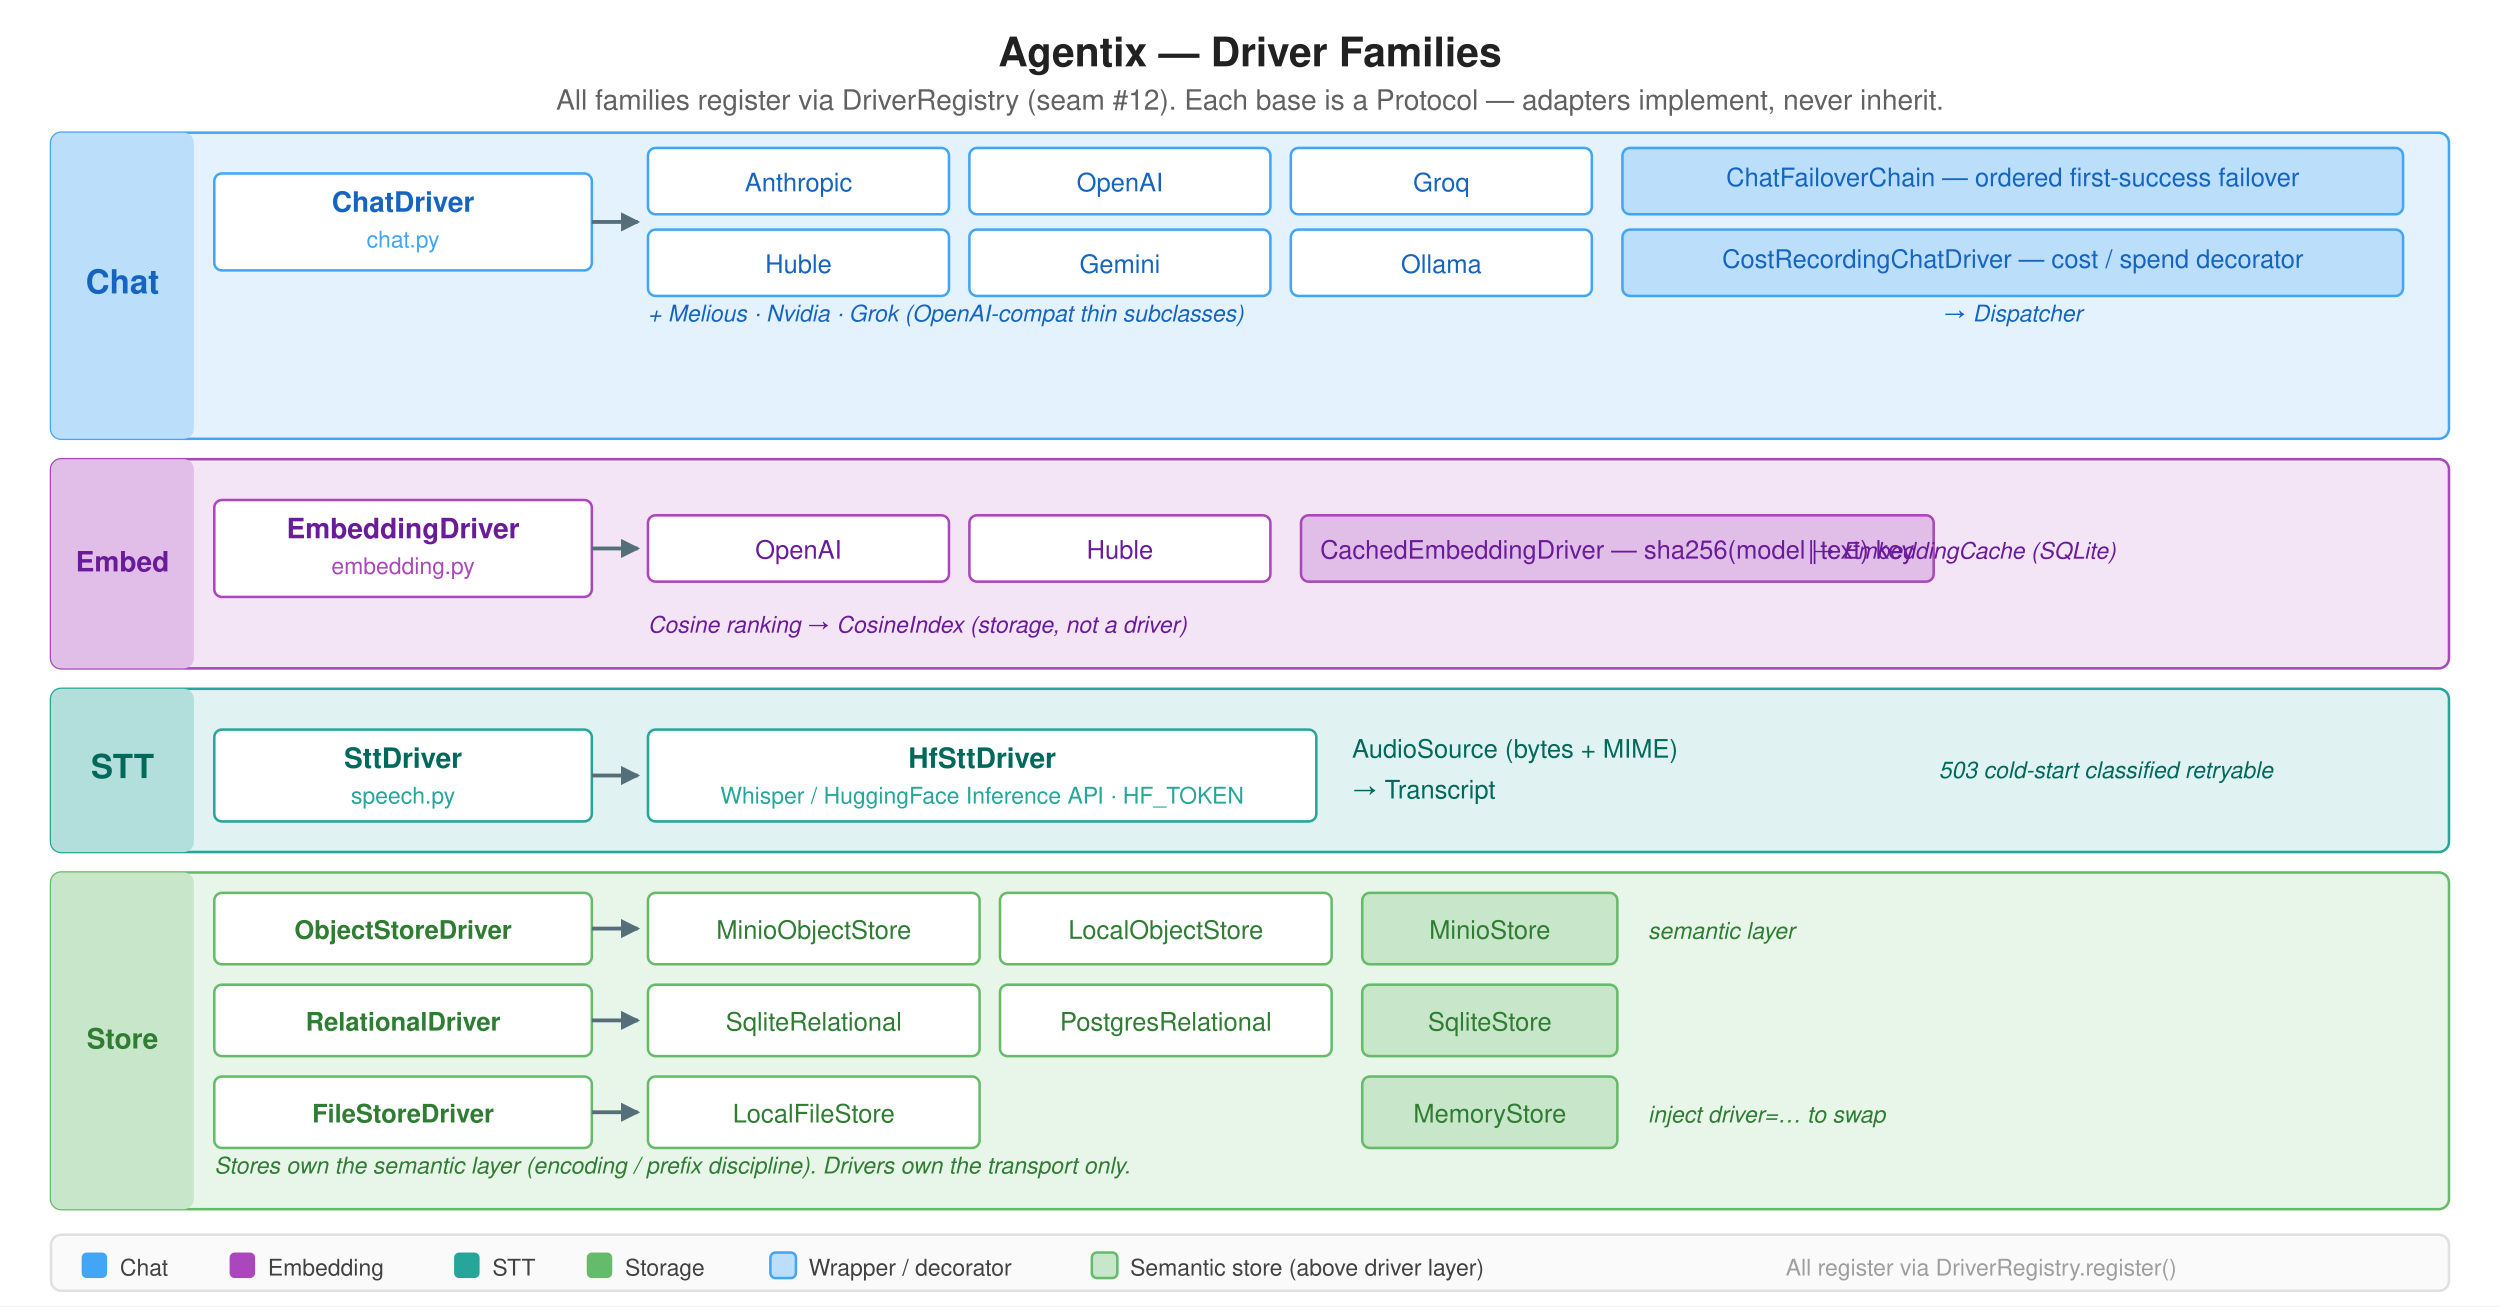
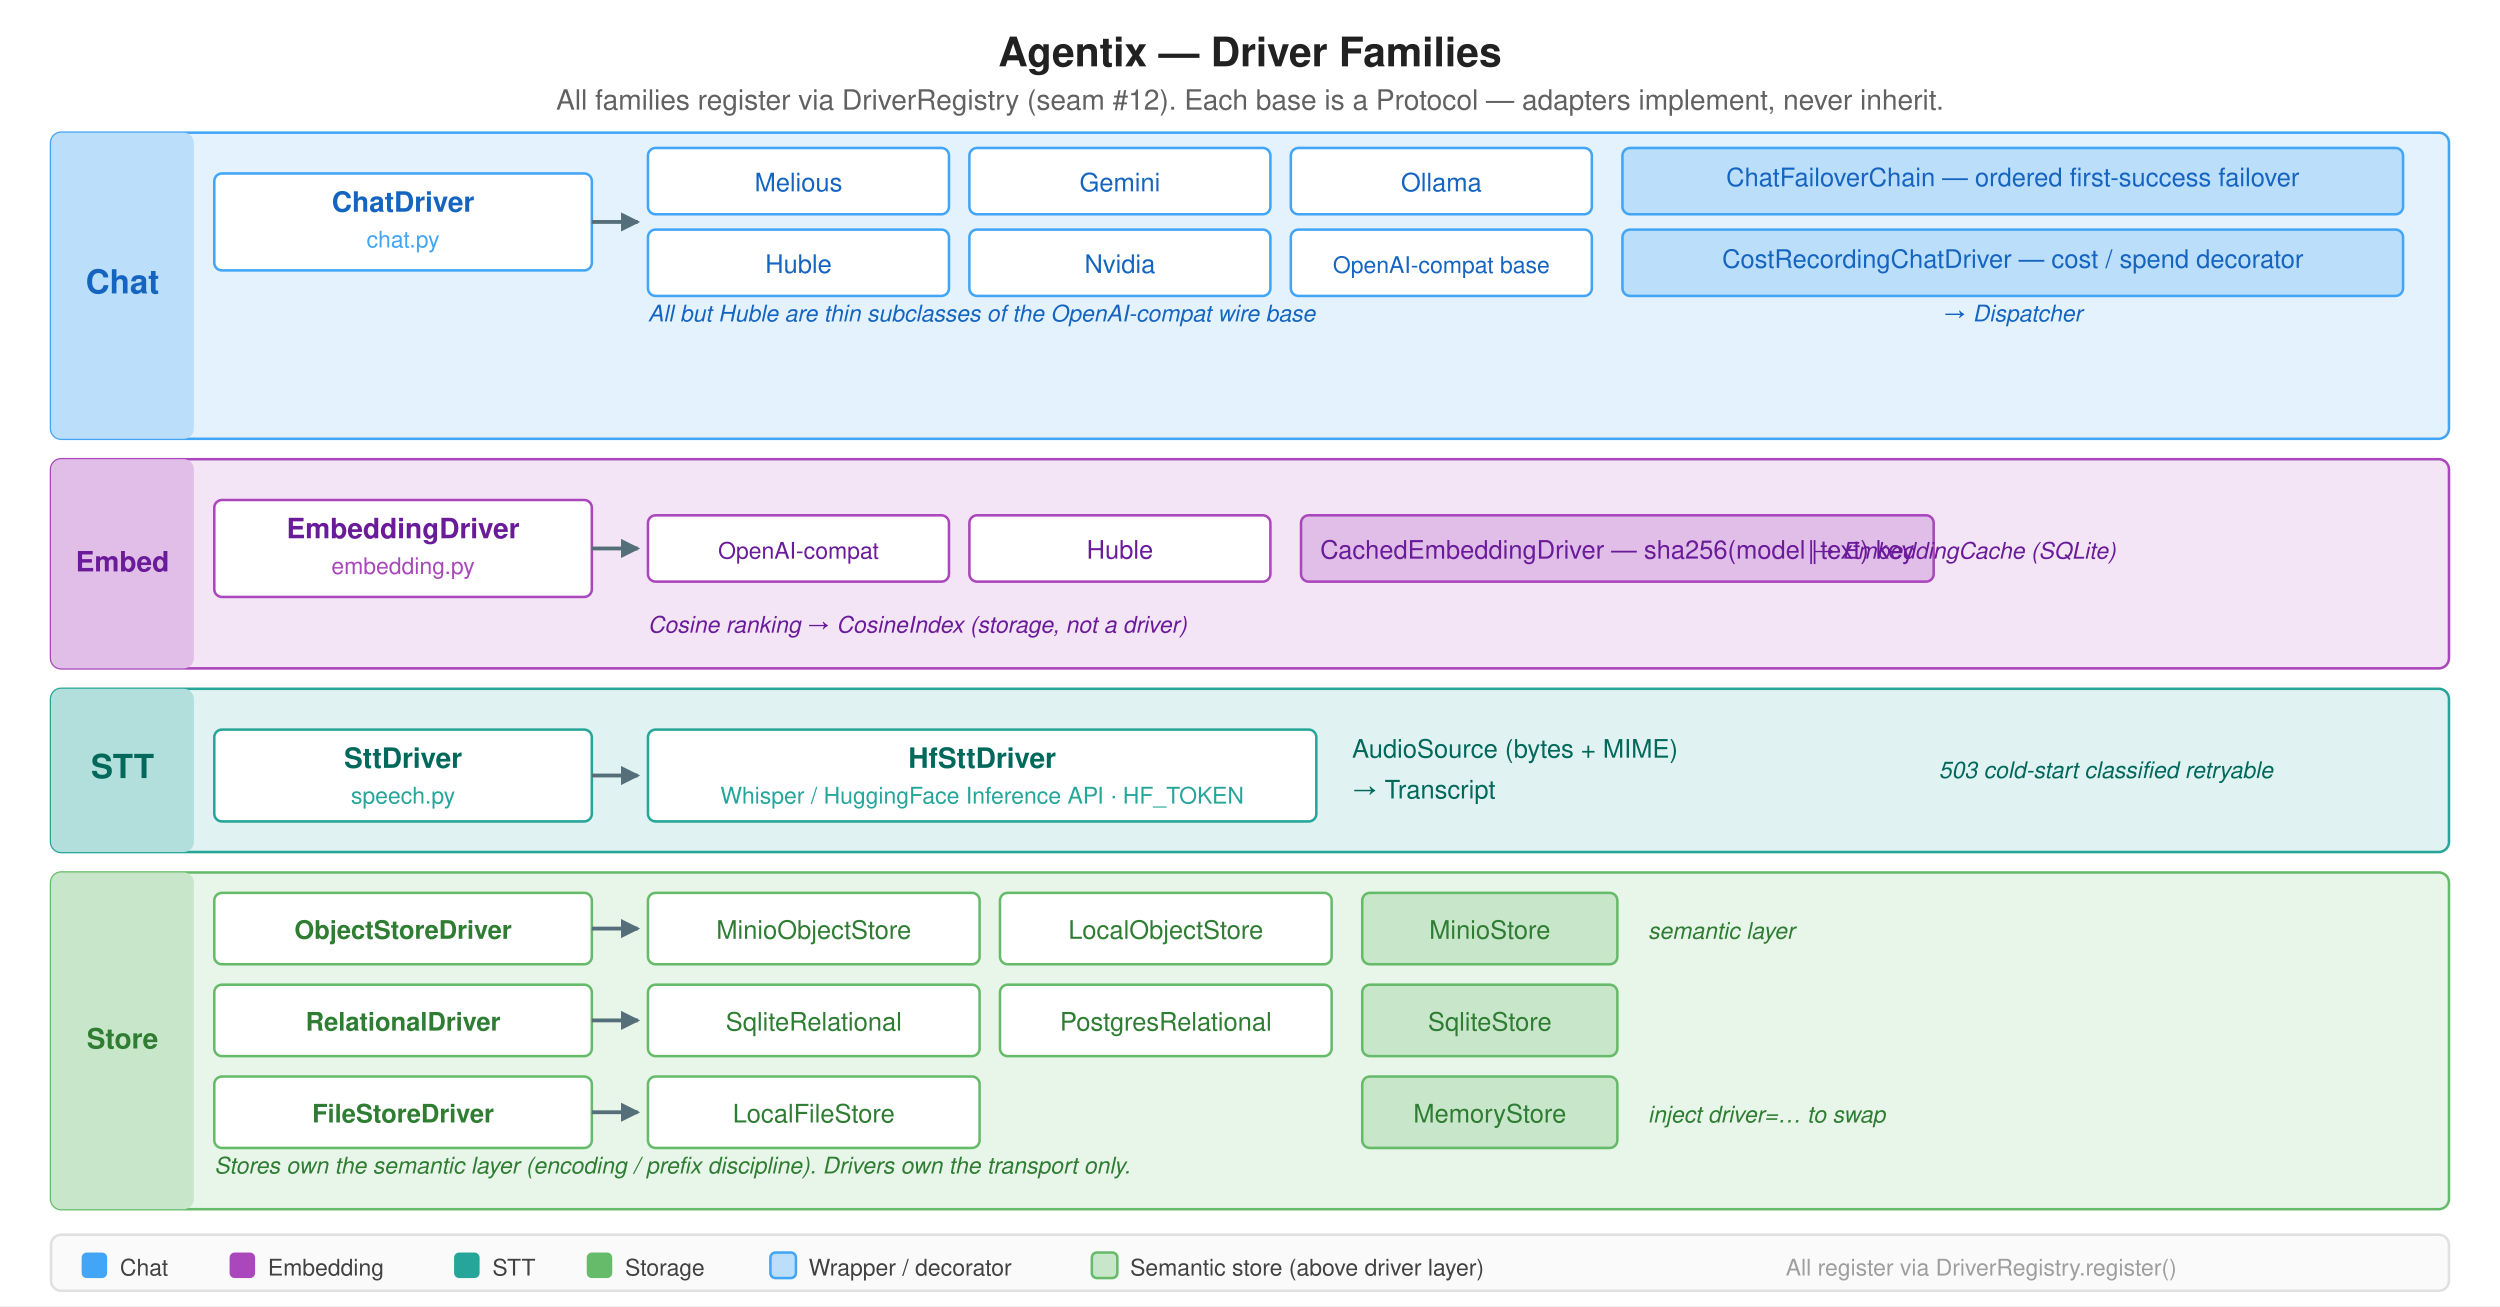
<svg xmlns="http://www.w3.org/2000/svg" viewBox="0 0 980 512" font-family="Helvetica, Arial, sans-serif">
  <rect width="980" height="512" fill="#ffffff" />
  <defs>
    <marker id="ah" viewBox="0 0 8 8" refX="7" refY="4" markerWidth="5" markerHeight="5" orient="auto">
      <path d="M0,0 L8,4 L0,8 Z" fill="#546e7a" />
    </marker>
  </defs>
  <text x="490" y="26" text-anchor="middle" font-size="16" font-weight="bold" fill="#212121">Agentix — Driver Families</text>
  <text x="490" y="43" text-anchor="middle" font-size="11" fill="#616161">All families register via DriverRegistry (seam #12). Each base is a Protocol — adapters implement, never inherit.</text>
  <rect x="20" y="52" width="940" height="120" rx="4" fill="#e3f2fd" stroke="#42a5f5" stroke-width="1" />
  <rect x="20" y="52" width="56" height="120" rx="4" fill="#bbdefb" />
  <text x="48" y="115" text-anchor="middle" font-size="13" font-weight="bold" fill="#1565c0">Chat</text>
  <rect x="84" y="68" width="148" height="38" rx="3" fill="#ffffff" stroke="#42a5f5" stroke-width="1" />
  <text x="158" y="83" text-anchor="middle" font-size="11" font-weight="bold" fill="#1565c0">ChatDriver</text>
  <text x="158" y="97" text-anchor="middle" font-size="9" fill="#42a5f5">chat.py</text>
  <line x1="232" y1="87" x2="250" y2="87" stroke="#546e7a" stroke-width="1.5" marker-end="url(#ah)" />
  <rect x="254" y="58" width="118" height="26" rx="3" fill="#ffffff" stroke="#42a5f5" stroke-width="1" />
-   <text x="313" y="75" text-anchor="middle" font-size="10" fill="#1565c0">Anthropic</text>
+   <text x="313" y="75" text-anchor="middle" font-size="10" fill="#1565c0">Melious</text>
  <rect x="380" y="58" width="118" height="26" rx="3" fill="#ffffff" stroke="#42a5f5" stroke-width="1" />
-   <text x="439" y="75" text-anchor="middle" font-size="10" fill="#1565c0">OpenAI</text>
+   <text x="439" y="75" text-anchor="middle" font-size="10" fill="#1565c0">Gemini</text>
  <rect x="506" y="58" width="118" height="26" rx="3" fill="#ffffff" stroke="#42a5f5" stroke-width="1" />
-   <text x="565" y="75" text-anchor="middle" font-size="10" fill="#1565c0">Groq</text>
+   <text x="565" y="75" text-anchor="middle" font-size="10" fill="#1565c0">Ollama</text>
  <rect x="254" y="90" width="118" height="26" rx="3" fill="#ffffff" stroke="#42a5f5" stroke-width="1" />
  <text x="313" y="107" text-anchor="middle" font-size="10" fill="#1565c0">Huble</text>
  <rect x="380" y="90" width="118" height="26" rx="3" fill="#ffffff" stroke="#42a5f5" stroke-width="1" />
-   <text x="439" y="107" text-anchor="middle" font-size="10" fill="#1565c0">Gemini</text>
+   <text x="439" y="107" text-anchor="middle" font-size="10" fill="#1565c0">Nvidia</text>
  <rect x="506" y="90" width="118" height="26" rx="3" fill="#ffffff" stroke="#42a5f5" stroke-width="1" />
-   <text x="565" y="107" text-anchor="middle" font-size="10" fill="#1565c0">Ollama</text>
-   <text x="254" y="126" font-size="9" fill="#1565c0" font-style="italic">+ Melious · Nvidia · Grok  (OpenAI-compat thin subclasses)</text>
+   <text x="565" y="107" text-anchor="middle" font-size="9" fill="#1565c0">OpenAI-compat base</text>
+   <text x="254" y="126" font-size="9" fill="#1565c0" font-style="italic">All but Huble are thin subclasses of the OpenAI-compat wire base</text>
  <rect x="636" y="58" width="306" height="26" rx="3" fill="#bbdefb" stroke="#42a5f5" stroke-width="1" />
  <text x="789" y="73" text-anchor="middle" font-size="10" fill="#1565c0">ChatFailoverChain — ordered first-success failover</text>
  <rect x="636" y="90" width="306" height="26" rx="3" fill="#bbdefb" stroke="#42a5f5" stroke-width="1" />
  <text x="789" y="105" text-anchor="middle" font-size="10" fill="#1565c0">CostRecordingChatDriver — cost / spend decorator</text>
  <text x="789" y="126" text-anchor="middle" font-size="9" fill="#1565c0" font-style="italic">→ Dispatcher</text>
  <rect x="20" y="180" width="940" height="82" rx="4" fill="#f3e5f5" stroke="#ab47bc" stroke-width="1" />
  <rect x="20" y="180" width="56" height="82" rx="4" fill="#e1bee7" />
  <text x="48" y="224" text-anchor="middle" font-size="11" font-weight="bold" fill="#6a1b9a">Embed</text>
  <rect x="84" y="196" width="148" height="38" rx="3" fill="#ffffff" stroke="#ab47bc" stroke-width="1" />
  <text x="158" y="211" text-anchor="middle" font-size="11" font-weight="bold" fill="#6a1b9a">EmbeddingDriver</text>
  <text x="158" y="225" text-anchor="middle" font-size="9" fill="#ab47bc">embedding.py</text>
  <line x1="232" y1="215" x2="250" y2="215" stroke="#546e7a" stroke-width="1.5" marker-end="url(#ah)" />
  <rect x="254" y="202" width="118" height="26" rx="3" fill="#ffffff" stroke="#ab47bc" stroke-width="1" />
-   <text x="313" y="219" text-anchor="middle" font-size="10" fill="#6a1b9a">OpenAI</text>
+   <text x="313" y="219" text-anchor="middle" font-size="9" fill="#6a1b9a">OpenAI-compat</text>
  <rect x="380" y="202" width="118" height="26" rx="3" fill="#ffffff" stroke="#ab47bc" stroke-width="1" />
  <text x="439" y="219" text-anchor="middle" font-size="10" fill="#6a1b9a">Huble</text>
  <rect x="510" y="202" width="248" height="26" rx="3" fill="#e1bee7" stroke="#ab47bc" stroke-width="1" />
  <text x="634" y="219" text-anchor="middle" font-size="10" fill="#6a1b9a">CachedEmbeddingDriver — sha256(model‖text) key</text>
  <text x="770" y="219" text-anchor="middle" font-size="9" fill="#6a1b9a" font-style="italic">→ EmbeddingCache (SQLite)</text>
  <text x="254" y="248" font-size="9" fill="#6a1b9a" font-style="italic">Cosine ranking → CosineIndex (storage, not a driver)</text>
  <rect x="20" y="270" width="940" height="64" rx="4" fill="#e0f2f1" stroke="#26a69a" stroke-width="1" />
  <rect x="20" y="270" width="56" height="64" rx="4" fill="#b2dfdb" />
  <text x="48" y="305" text-anchor="middle" font-size="13" font-weight="bold" fill="#00695c">STT</text>
  <rect x="84" y="286" width="148" height="36" rx="3" fill="#ffffff" stroke="#26a69a" stroke-width="1" />
  <text x="158" y="301" text-anchor="middle" font-size="11" font-weight="bold" fill="#00695c">SttDriver</text>
  <text x="158" y="315" text-anchor="middle" font-size="9" fill="#26a69a">speech.py</text>
  <line x1="232" y1="304" x2="250" y2="304" stroke="#546e7a" stroke-width="1.5" marker-end="url(#ah)" />
  <rect x="254" y="286" width="262" height="36" rx="3" fill="#ffffff" stroke="#26a69a" stroke-width="1" />
  <text x="385" y="301" text-anchor="middle" font-size="11" font-weight="bold" fill="#00695c">HfSttDriver</text>
  <text x="385" y="315" text-anchor="middle" font-size="9" fill="#26a69a">Whisper / HuggingFace Inference API · HF_TOKEN</text>
  <text x="530" y="297" font-size="10" fill="#00695c">AudioSource (bytes + MIME)</text>
  <text x="530" y="313" font-size="10" fill="#00695c">→ Transcript</text>
  <text x="760" y="305" font-size="9" fill="#00695c" font-style="italic">503 cold-start classified retryable</text>
  <rect x="20" y="342" width="940" height="132" rx="4" fill="#e8f5e9" stroke="#66bb6a" stroke-width="1" />
  <rect x="20" y="342" width="56" height="132" rx="4" fill="#c8e6c9" />
  <text x="48" y="411" text-anchor="middle" font-size="11" font-weight="bold" fill="#2e7d32">Store</text>
  <rect x="84" y="350" width="148" height="28" rx="3" fill="#ffffff" stroke="#66bb6a" stroke-width="1" />
  <text x="158" y="368" text-anchor="middle" font-size="10" font-weight="bold" fill="#2e7d32">ObjectStoreDriver</text>
  <line x1="232" y1="364" x2="250" y2="364" stroke="#546e7a" stroke-width="1.5" marker-end="url(#ah)" />
  <rect x="254" y="350" width="130" height="28" rx="3" fill="#ffffff" stroke="#66bb6a" stroke-width="1" />
  <text x="319" y="368" text-anchor="middle" font-size="10" fill="#2e7d32">MinioObjectStore</text>
  <rect x="392" y="350" width="130" height="28" rx="3" fill="#ffffff" stroke="#66bb6a" stroke-width="1" />
  <text x="457" y="368" text-anchor="middle" font-size="10" fill="#2e7d32">LocalObjectStore</text>
  <rect x="534" y="350" width="100" height="28" rx="3" fill="#c8e6c9" stroke="#66bb6a" stroke-width="1" />
  <text x="584" y="368" text-anchor="middle" font-size="10" fill="#2e7d32">MinioStore</text>
  <text x="646" y="368" font-size="9" fill="#2e7d32" font-style="italic">semantic layer</text>
  <rect x="84" y="386" width="148" height="28" rx="3" fill="#ffffff" stroke="#66bb6a" stroke-width="1" />
  <text x="158" y="404" text-anchor="middle" font-size="10" font-weight="bold" fill="#2e7d32">RelationalDriver</text>
  <line x1="232" y1="400" x2="250" y2="400" stroke="#546e7a" stroke-width="1.5" marker-end="url(#ah)" />
  <rect x="254" y="386" width="130" height="28" rx="3" fill="#ffffff" stroke="#66bb6a" stroke-width="1" />
  <text x="319" y="404" text-anchor="middle" font-size="10" fill="#2e7d32">SqliteRelational</text>
  <rect x="392" y="386" width="130" height="28" rx="3" fill="#ffffff" stroke="#66bb6a" stroke-width="1" />
  <text x="457" y="404" text-anchor="middle" font-size="10" fill="#2e7d32">PostgresRelational</text>
  <rect x="534" y="386" width="100" height="28" rx="3" fill="#c8e6c9" stroke="#66bb6a" stroke-width="1" />
  <text x="584" y="404" text-anchor="middle" font-size="10" fill="#2e7d32">SqliteStore</text>
  <rect x="84" y="422" width="148" height="28" rx="3" fill="#ffffff" stroke="#66bb6a" stroke-width="1" />
  <text x="158" y="440" text-anchor="middle" font-size="10" font-weight="bold" fill="#2e7d32">FileStoreDriver</text>
  <line x1="232" y1="436" x2="250" y2="436" stroke="#546e7a" stroke-width="1.5" marker-end="url(#ah)" />
  <rect x="254" y="422" width="130" height="28" rx="3" fill="#ffffff" stroke="#66bb6a" stroke-width="1" />
  <text x="319" y="440" text-anchor="middle" font-size="10" fill="#2e7d32">LocalFileStore</text>
  <rect x="534" y="422" width="100" height="28" rx="3" fill="#c8e6c9" stroke="#66bb6a" stroke-width="1" />
  <text x="584" y="440" text-anchor="middle" font-size="10" fill="#2e7d32">MemoryStore</text>
  <text x="646" y="440" font-size="9" fill="#2e7d32" font-style="italic">inject driver=… to swap</text>
  <text x="84" y="460" font-size="9" fill="#2e7d32" font-style="italic">Stores own the semantic layer (encoding / prefix discipline). Drivers own the transport only.</text>
  <rect x="20" y="484" width="940" height="22" rx="4" fill="#fafafa" stroke="#e0e0e0" stroke-width="1" />
  <rect x="32" y="491" width="10" height="10" rx="2" fill="#42a5f5" />
  <text x="47" y="500" font-size="9" fill="#424242">Chat</text>
  <rect x="90" y="491" width="10" height="10" rx="2" fill="#ab47bc" />
  <text x="105" y="500" font-size="9" fill="#424242">Embedding</text>
  <rect x="178" y="491" width="10" height="10" rx="2" fill="#26a69a" />
  <text x="193" y="500" font-size="9" fill="#424242">STT</text>
  <rect x="230" y="491" width="10" height="10" rx="2" fill="#66bb6a" />
  <text x="245" y="500" font-size="9" fill="#424242">Storage</text>
  <rect x="302" y="491" width="10" height="10" rx="2" fill="#bbdefb" stroke="#42a5f5" stroke-width="1" />
  <text x="317" y="500" font-size="9" fill="#424242">Wrapper / decorator</text>
  <rect x="428" y="491" width="10" height="10" rx="2" fill="#c8e6c9" stroke="#66bb6a" stroke-width="1" />
  <text x="443" y="500" font-size="9" fill="#424242">Semantic store (above driver layer)</text>
  <text x="700" y="500" font-size="9" fill="#9e9e9e">All register via DriverRegistry.register()</text>
</svg>
